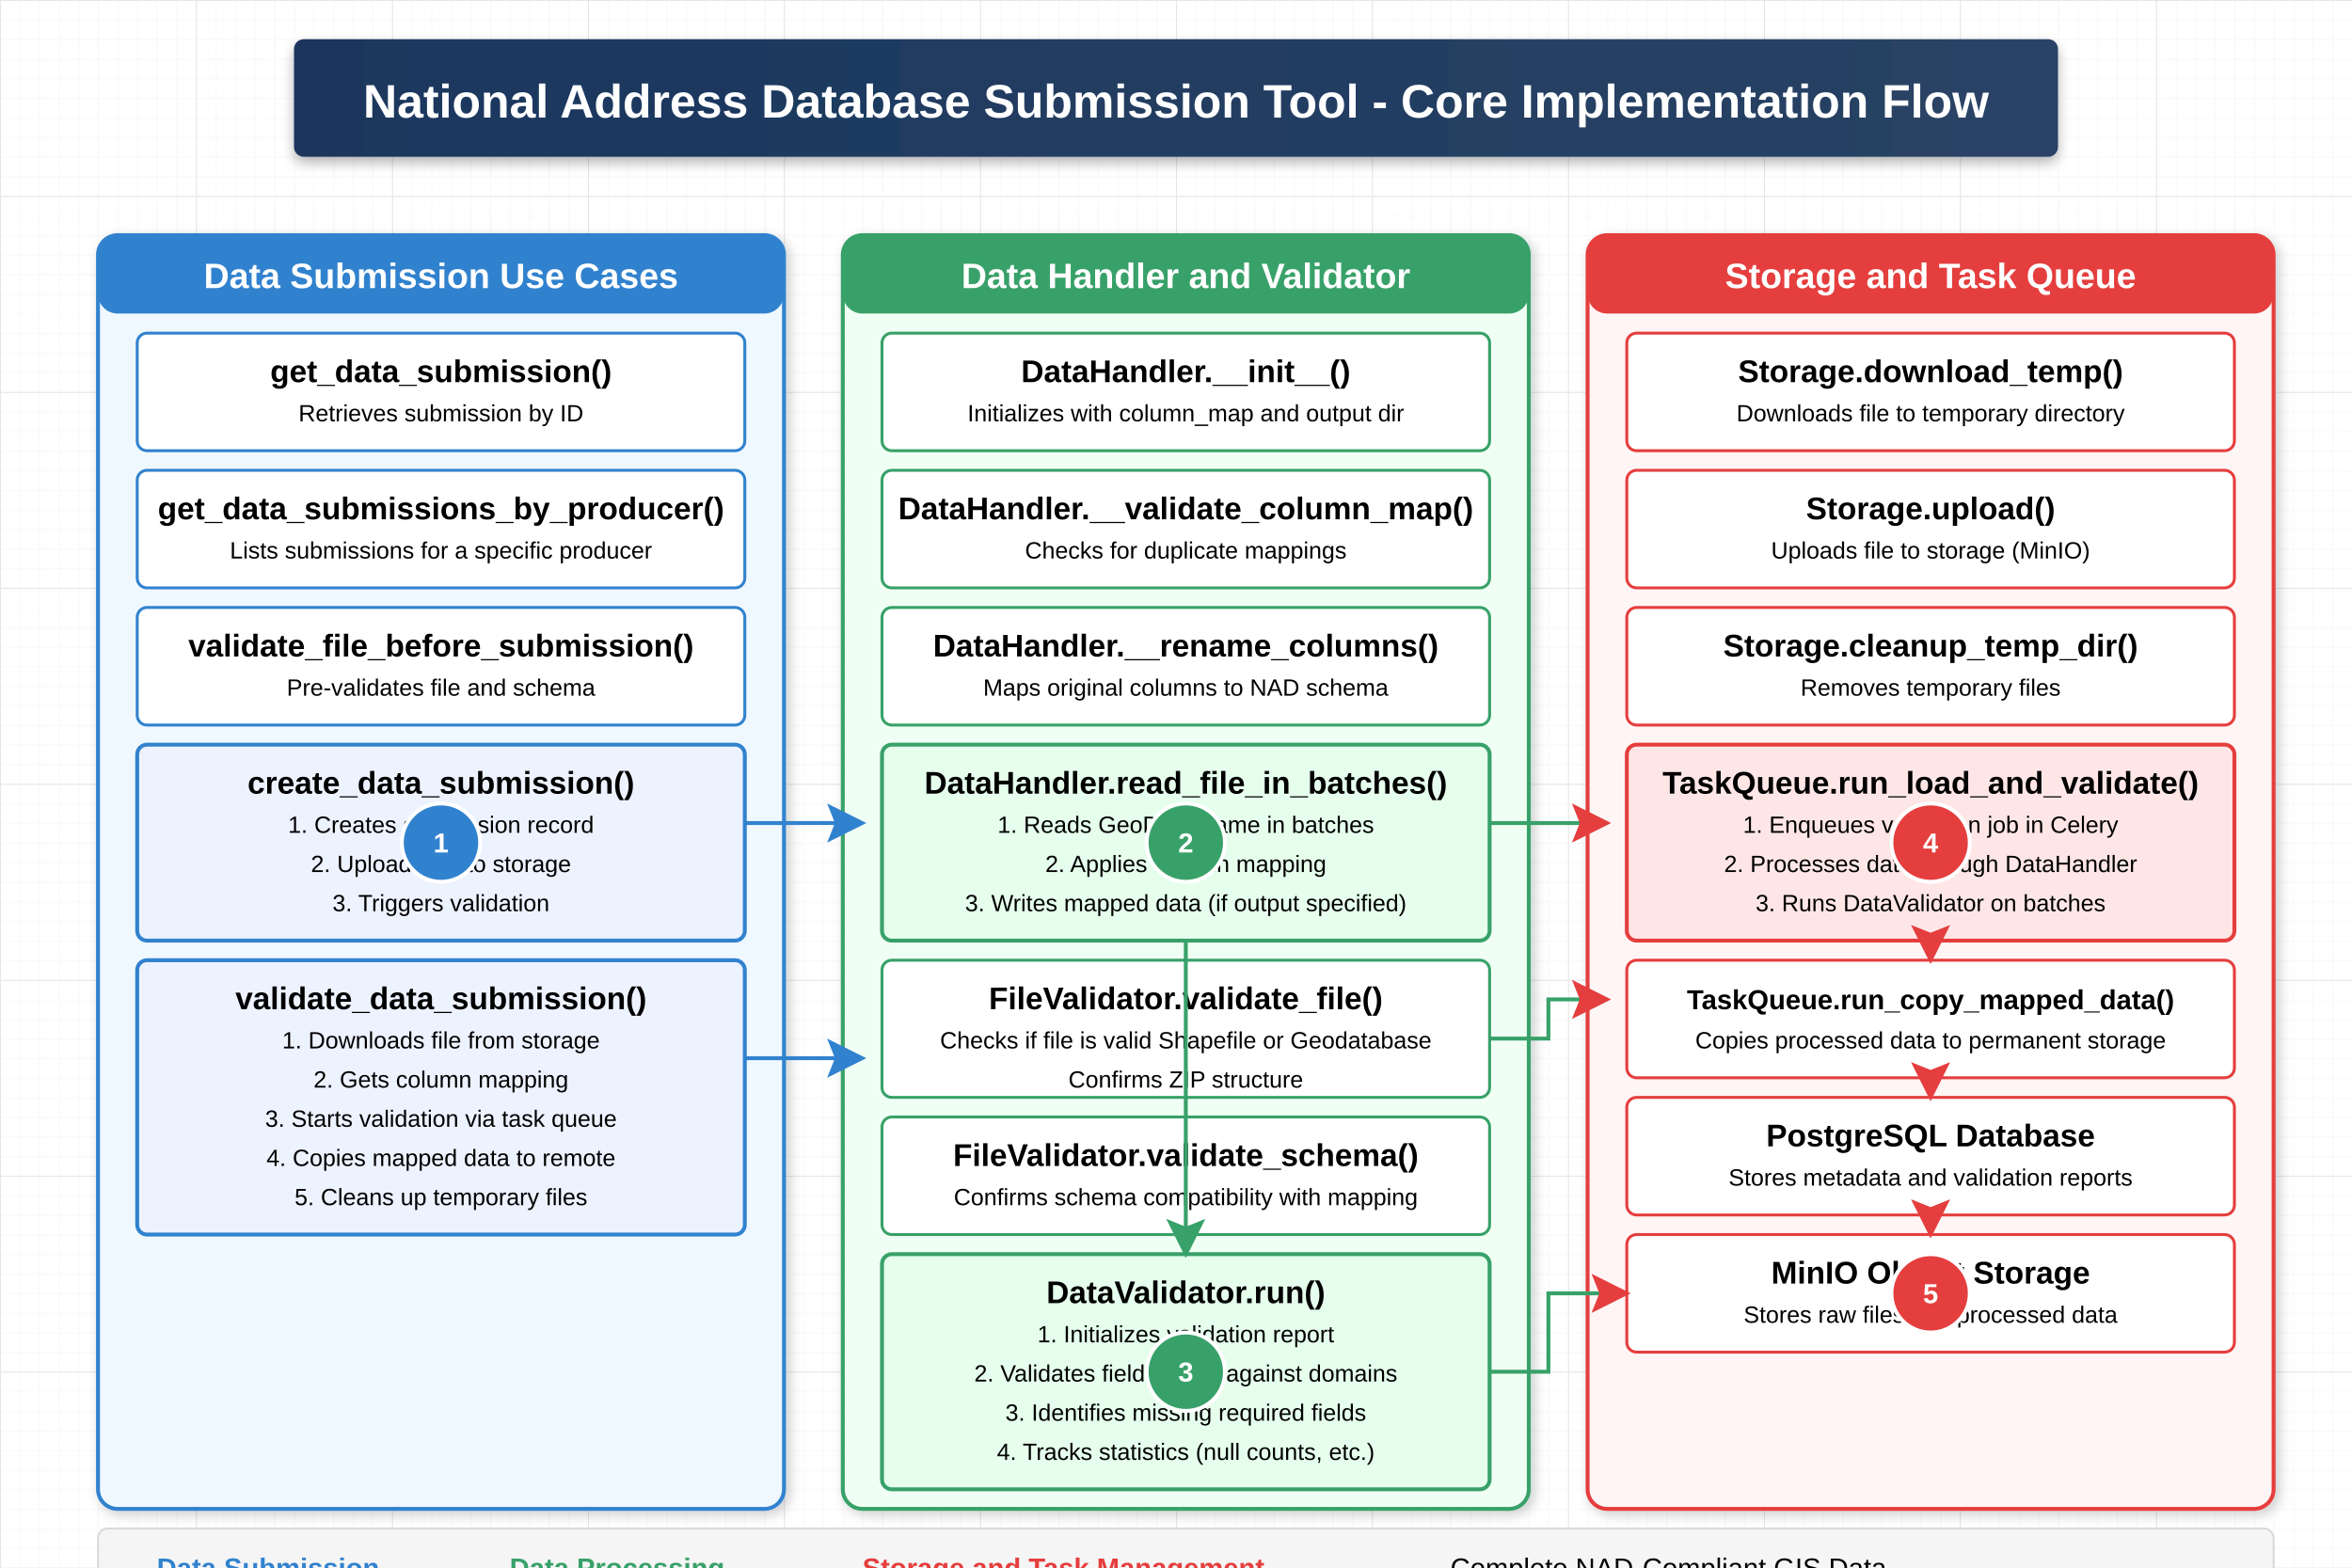
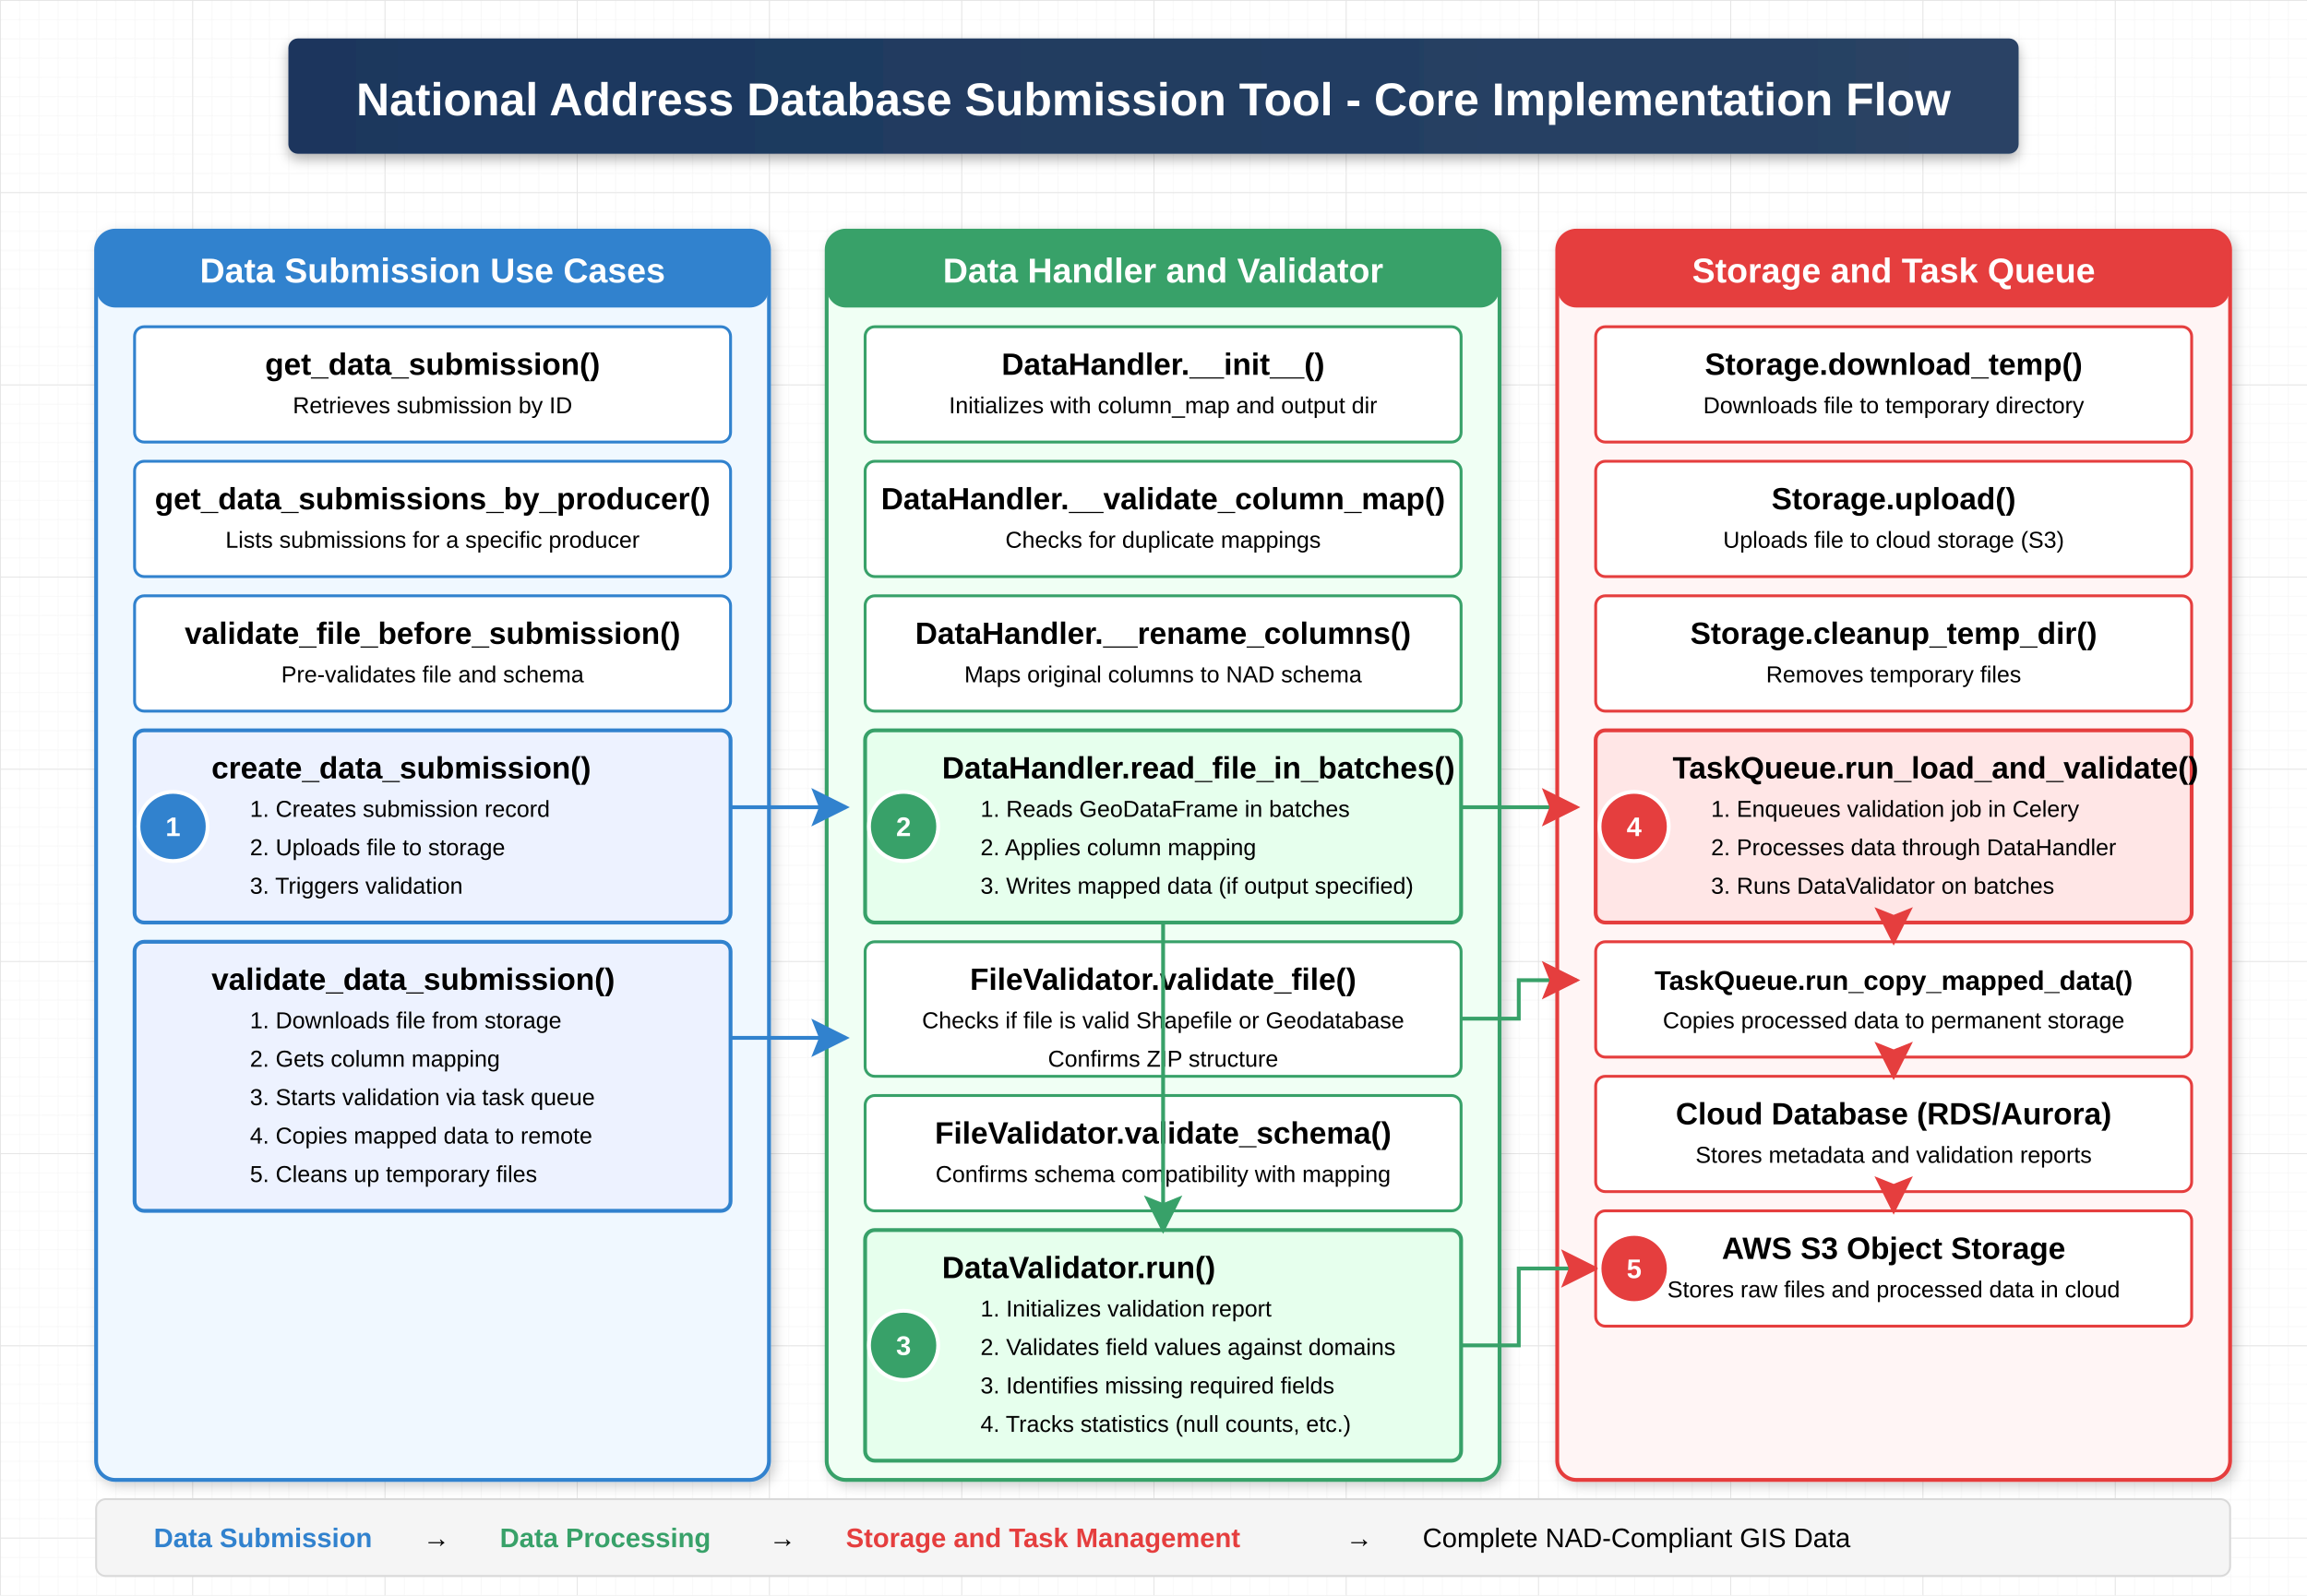
- <svg xmlns="http://www.w3.org/2000/svg" viewBox="0 0 1200 800">
+ <svg xmlns="http://www.w3.org/2000/svg" viewBox="0 0 1200 830">
  <defs>
    <pattern id="smallGrid" width="10" height="10" patternUnits="userSpaceOnUse">
      <path d="M 10 0 L 0 0 0 10" fill="none" stroke="#f0f0f0" stroke-width="0.5" />
    </pattern>
    <pattern id="grid" width="100" height="100" patternUnits="userSpaceOnUse">
      <rect width="100" height="100" fill="url(#smallGrid)" />
      <path d="M 100 0 L 0 0 0 100" fill="none" stroke="#e0e0e0" stroke-width="1" />
    </pattern>
    <linearGradient id="headerGradient" x1="0%" y1="0%" x2="100%" y2="0%">
      <stop offset="0%" style="stop-color:#1a365d;stop-opacity:1" />
      <stop offset="100%" style="stop-color:#2a4365;stop-opacity:1" />
    </linearGradient>
    <filter id="dropShadow" x="-20%" y="-20%" width="140%" height="140%">
      <feGaussianBlur in="SourceAlpha" stdDeviation="3" />
      <feOffset dx="2" dy="2" result="offsetblur" />
      <feComponentTransfer>
        <feFuncA type="linear" slope="0.2" />
      </feComponentTransfer>
      <feMerge>
        <feMergeNode />
        <feMergeNode in="SourceGraphic" />
      </feMerge>
    </filter>
  </defs>
-   <rect width="1200" height="800" fill="white" />
-   <rect width="1200" height="800" fill="url(#grid)" opacity="0.8" />
+   <rect width="1200" height="830" fill="white" />
+   <rect width="1200" height="830" fill="url(#grid)" opacity="0.8" />
  <rect x="150" y="20" width="900" height="60" rx="5" ry="5" fill="url(#headerGradient)" filter="drop-shadow(0px 3px 3px rgba(0, 0, 0, 0.3))" />
  <text x="600" y="60" font-family="Arial, sans-serif" font-size="24" font-weight="bold" fill="white" text-anchor="middle">National Address Database Submission Tool - Core Implementation Flow</text>
  <rect x="50" y="120" width="350" height="650" rx="10" ry="10" fill="#f0f8ff" stroke="#3182ce" stroke-width="2" filter="url(#dropShadow)" />
  <rect x="50" y="120" width="350" height="40" rx="10" ry="10" fill="#3182ce" />
  <text x="225" y="147" font-family="Arial, sans-serif" font-size="18" font-weight="bold" fill="white" text-anchor="middle">Data Submission Use Cases</text>
  <rect x="430" y="120" width="350" height="650" rx="10" ry="10" fill="#f0fff4" stroke="#38a169" stroke-width="2" filter="url(#dropShadow)" />
  <rect x="430" y="120" width="350" height="40" rx="10" ry="10" fill="#38a169" />
  <text x="605" y="147" font-family="Arial, sans-serif" font-size="18" font-weight="bold" fill="white" text-anchor="middle">Data Handler and Validator</text>
  <rect x="810" y="120" width="350" height="650" rx="10" ry="10" fill="#fff5f5" stroke="#e53e3e" stroke-width="2" filter="url(#dropShadow)" />
  <rect x="810" y="120" width="350" height="40" rx="10" ry="10" fill="#e53e3e" />
  <text x="985" y="147" font-family="Arial, sans-serif" font-size="18" font-weight="bold" fill="white" text-anchor="middle">Storage and Task Queue</text>
  <rect x="70" y="170" width="310" height="60" rx="5" ry="5" fill="white" stroke="#3182ce" stroke-width="1.5" />
  <text x="225" y="195" font-family="Arial, sans-serif" font-size="16" font-weight="bold" text-anchor="middle">get_data_submission()</text>
  <text x="225" y="215" font-family="Arial, sans-serif" font-size="12" text-anchor="middle">Retrieves submission by ID</text>
  <rect x="70" y="240" width="310" height="60" rx="5" ry="5" fill="white" stroke="#3182ce" stroke-width="1.5" />
  <text x="225" y="265" font-family="Arial, sans-serif" font-size="16" font-weight="bold" text-anchor="middle">get_data_submissions_by_producer()</text>
  <text x="225" y="285" font-family="Arial, sans-serif" font-size="12" text-anchor="middle">Lists submissions for a specific producer</text>
  <rect x="70" y="310" width="310" height="60" rx="5" ry="5" fill="white" stroke="#3182ce" stroke-width="1.5" />
  <text x="225" y="335" font-family="Arial, sans-serif" font-size="16" font-weight="bold" text-anchor="middle">validate_file_before_submission()</text>
  <text x="225" y="355" font-family="Arial, sans-serif" font-size="12" text-anchor="middle">Pre-validates file and schema</text>
  <rect x="70" y="380" width="310" height="100" rx="5" ry="5" fill="#edf2ff" stroke="#3182ce" stroke-width="2" />
-   <text x="225" y="405" font-family="Arial, sans-serif" font-size="16" font-weight="bold" text-anchor="middle">create_data_submission()</text>
-   <text x="225" y="425" font-family="Arial, sans-serif" font-size="12" text-anchor="middle">1. Creates submission record</text>
-   <text x="225" y="445" font-family="Arial, sans-serif" font-size="12" text-anchor="middle">2. Uploads file to storage</text>
-   <text x="225" y="465" font-family="Arial, sans-serif" font-size="12" text-anchor="middle">3. Triggers validation</text>
+   <text x="110" y="405" font-family="Arial, sans-serif" font-size="16" font-weight="bold" text-anchor="left">create_data_submission()</text>
+   <text x="130" y="425" font-family="Arial, sans-serif" font-size="12" text-anchor="left">1. Creates submission record</text>
+   <text x="130" y="445" font-family="Arial, sans-serif" font-size="12" text-anchor="left">2. Uploads file to storage</text>
+   <text x="130" y="465" font-family="Arial, sans-serif" font-size="12" text-anchor="left">3. Triggers validation</text>
  <rect x="70" y="490" width="310" height="140" rx="5" ry="5" fill="#edf2ff" stroke="#3182ce" stroke-width="2" />
-   <text x="225" y="515" font-family="Arial, sans-serif" font-size="16" font-weight="bold" text-anchor="middle">validate_data_submission()</text>
-   <text x="225" y="535" font-family="Arial, sans-serif" font-size="12" text-anchor="middle">1. Downloads file from storage</text>
-   <text x="225" y="555" font-family="Arial, sans-serif" font-size="12" text-anchor="middle">2. Gets column mapping</text>
-   <text x="225" y="575" font-family="Arial, sans-serif" font-size="12" text-anchor="middle">3. Starts validation via task queue</text>
-   <text x="225" y="595" font-family="Arial, sans-serif" font-size="12" text-anchor="middle">4. Copies mapped data to remote</text>
-   <text x="225" y="615" font-family="Arial, sans-serif" font-size="12" text-anchor="middle">5. Cleans up temporary files</text>
+   <text x="110" y="515" font-family="Arial, sans-serif" font-size="16" font-weight="bold" text-anchor="left">validate_data_submission()</text>
+   <text x="130" y="535" font-family="Arial, sans-serif" font-size="12" text-anchor="left">1. Downloads file from storage</text>
+   <text x="130" y="555" font-family="Arial, sans-serif" font-size="12" text-anchor="left">2. Gets column mapping</text>
+   <text x="130" y="575" font-family="Arial, sans-serif" font-size="12" text-anchor="left">3. Starts validation via task queue</text>
+   <text x="130" y="595" font-family="Arial, sans-serif" font-size="12" text-anchor="left">4. Copies mapped data to remote</text>
+   <text x="130" y="615" font-family="Arial, sans-serif" font-size="12" text-anchor="left">5. Cleans up temporary files</text>
  <rect x="450" y="170" width="310" height="60" rx="5" ry="5" fill="white" stroke="#38a169" stroke-width="1.5" />
  <text x="605" y="195" font-family="Arial, sans-serif" font-size="16" font-weight="bold" text-anchor="middle">DataHandler.__init__()</text>
  <text x="605" y="215" font-family="Arial, sans-serif" font-size="12" text-anchor="middle">Initializes with column_map and output dir</text>
  <rect x="450" y="240" width="310" height="60" rx="5" ry="5" fill="white" stroke="#38a169" stroke-width="1.5" />
  <text x="605" y="265" font-family="Arial, sans-serif" font-size="16" font-weight="bold" text-anchor="middle">DataHandler.__validate_column_map()</text>
  <text x="605" y="285" font-family="Arial, sans-serif" font-size="12" text-anchor="middle">Checks for duplicate mappings</text>
  <rect x="450" y="310" width="310" height="60" rx="5" ry="5" fill="white" stroke="#38a169" stroke-width="1.5" />
  <text x="605" y="335" font-family="Arial, sans-serif" font-size="16" font-weight="bold" text-anchor="middle">DataHandler.__rename_columns()</text>
  <text x="605" y="355" font-family="Arial, sans-serif" font-size="12" text-anchor="middle">Maps original columns to NAD schema</text>
  <rect x="450" y="380" width="310" height="100" rx="5" ry="5" fill="#e6ffed" stroke="#38a169" stroke-width="2" />
-   <text x="605" y="405" font-family="Arial, sans-serif" font-size="16" font-weight="bold" text-anchor="middle">DataHandler.read_file_in_batches()</text>
-   <text x="605" y="425" font-family="Arial, sans-serif" font-size="12" text-anchor="middle">1. Reads GeoDataFrame in batches</text>
-   <text x="605" y="445" font-family="Arial, sans-serif" font-size="12" text-anchor="middle">2. Applies column mapping</text>
-   <text x="605" y="465" font-family="Arial, sans-serif" font-size="12" text-anchor="middle">3. Writes mapped data (if output specified)</text>
+   <text x="490" y="405" font-family="Arial, sans-serif" font-size="16" font-weight="bold" text-anchor="left">DataHandler.read_file_in_batches()</text>
+   <text x="510" y="425" font-family="Arial, sans-serif" font-size="12" text-anchor="left">1. Reads GeoDataFrame in batches</text>
+   <text x="510" y="445" font-family="Arial, sans-serif" font-size="12" text-anchor="left">2. Applies column mapping</text>
+   <text x="510" y="465" font-family="Arial, sans-serif" font-size="12" text-anchor="left">3. Writes mapped data (if output specified)</text>
  <rect x="450" y="490" width="310" height="70" rx="5" ry="5" fill="white" stroke="#38a169" stroke-width="1.5" />
  <text x="605" y="515" font-family="Arial, sans-serif" font-size="16" font-weight="bold" text-anchor="middle">FileValidator.validate_file()</text>
  <text x="605" y="535" font-family="Arial, sans-serif" font-size="12" text-anchor="middle">Checks if file is valid Shapefile or Geodatabase</text>
  <text x="605" y="555" font-family="Arial, sans-serif" font-size="12" text-anchor="middle">Confirms ZIP structure</text>
  <rect x="450" y="570" width="310" height="60" rx="5" ry="5" fill="white" stroke="#38a169" stroke-width="1.5" />
  <text x="605" y="595" font-family="Arial, sans-serif" font-size="16" font-weight="bold" text-anchor="middle">FileValidator.validate_schema()</text>
  <text x="605" y="615" font-family="Arial, sans-serif" font-size="12" text-anchor="middle">Confirms schema compatibility with mapping</text>
  <rect x="450" y="640" width="310" height="120" rx="5" ry="5" fill="#e6ffed" stroke="#38a169" stroke-width="2" />
-   <text x="605" y="665" font-family="Arial, sans-serif" font-size="16" font-weight="bold" text-anchor="middle">DataValidator.run()</text>
-   <text x="605" y="685" font-family="Arial, sans-serif" font-size="12" text-anchor="middle">1. Initializes validation report</text>
-   <text x="605" y="705" font-family="Arial, sans-serif" font-size="12" text-anchor="middle">2. Validates field values against domains</text>
-   <text x="605" y="725" font-family="Arial, sans-serif" font-size="12" text-anchor="middle">3. Identifies missing required fields</text>
-   <text x="605" y="745" font-family="Arial, sans-serif" font-size="12" text-anchor="middle">4. Tracks statistics (null counts, etc.)</text>
+   <text x="490" y="665" font-family="Arial, sans-serif" font-size="16" font-weight="bold" text-anchor="left">DataValidator.run()</text>
+   <text x="510" y="685" font-family="Arial, sans-serif" font-size="12" text-anchor="left">1. Initializes validation report</text>
+   <text x="510" y="705" font-family="Arial, sans-serif" font-size="12" text-anchor="left">2. Validates field values against domains</text>
+   <text x="510" y="725" font-family="Arial, sans-serif" font-size="12" text-anchor="left">3. Identifies missing required fields</text>
+   <text x="510" y="745" font-family="Arial, sans-serif" font-size="12" text-anchor="left">4. Tracks statistics (null counts, etc.)</text>
  <rect x="830" y="170" width="310" height="60" rx="5" ry="5" fill="white" stroke="#e53e3e" stroke-width="1.5" />
  <text x="985" y="195" font-family="Arial, sans-serif" font-size="16" font-weight="bold" text-anchor="middle">Storage.download_temp()</text>
  <text x="985" y="215" font-family="Arial, sans-serif" font-size="12" text-anchor="middle">Downloads file to temporary directory</text>
  <rect x="830" y="240" width="310" height="60" rx="5" ry="5" fill="white" stroke="#e53e3e" stroke-width="1.5" />
  <text x="985" y="265" font-family="Arial, sans-serif" font-size="16" font-weight="bold" text-anchor="middle">Storage.upload()</text>
-   <text x="985" y="285" font-family="Arial, sans-serif" font-size="12" text-anchor="middle">Uploads file to storage (MinIO)</text>
+   <text x="985" y="285" font-family="Arial, sans-serif" font-size="12" text-anchor="middle">Uploads file to cloud storage (S3)</text>
  <rect x="830" y="310" width="310" height="60" rx="5" ry="5" fill="white" stroke="#e53e3e" stroke-width="1.5" />
  <text x="985" y="335" font-family="Arial, sans-serif" font-size="16" font-weight="bold" text-anchor="middle">Storage.cleanup_temp_dir()</text>
  <text x="985" y="355" font-family="Arial, sans-serif" font-size="12" text-anchor="middle">Removes temporary files</text>
  <rect x="830" y="380" width="310" height="100" rx="5" ry="5" fill="#ffe6e6" stroke="#e53e3e" stroke-width="2" />
-   <text x="985" y="405" font-family="Arial, sans-serif" font-size="16" font-weight="bold" text-anchor="middle">TaskQueue.run_load_and_validate()</text>
-   <text x="985" y="425" font-family="Arial, sans-serif" font-size="12" text-anchor="middle">1. Enqueues validation job in Celery</text>
-   <text x="985" y="445" font-family="Arial, sans-serif" font-size="12" text-anchor="middle">2. Processes data through DataHandler</text>
-   <text x="985" y="465" font-family="Arial, sans-serif" font-size="12" text-anchor="middle">3. Runs DataValidator on batches</text>
+   <text x="870" y="405" font-family="Arial, sans-serif" font-size="16" font-weight="bold" text-anchor="left">TaskQueue.run_load_and_validate()</text>
+   <text x="890" y="425" font-family="Arial, sans-serif" font-size="12" text-anchor="left">1. Enqueues validation job in Celery</text>
+   <text x="890" y="445" font-family="Arial, sans-serif" font-size="12" text-anchor="left">2. Processes data through DataHandler</text>
+   <text x="890" y="465" font-family="Arial, sans-serif" font-size="12" text-anchor="left">3. Runs DataValidator on batches</text>
  <rect x="830" y="490" width="310" height="60" rx="5" ry="5" fill="white" stroke="#e53e3e" stroke-width="1.5" />
  <text x="985" y="515" font-family="Arial, sans-serif" font-size="14" font-weight="bold" text-anchor="middle">TaskQueue.run_copy_mapped_data()</text>
  <text x="985" y="535" font-family="Arial, sans-serif" font-size="12" text-anchor="middle">Copies processed data to permanent storage</text>
  <rect x="830" y="560" width="310" height="60" rx="5" ry="5" fill="white" stroke="#e53e3e" stroke-width="1.5" />
-   <text x="985" y="585" font-family="Arial, sans-serif" font-size="16" font-weight="bold" text-anchor="middle">PostgreSQL Database</text>
+   <text x="985" y="585" font-family="Arial, sans-serif" font-size="16" font-weight="bold" text-anchor="middle">Cloud Database (RDS/Aurora)</text>
  <text x="985" y="605" font-family="Arial, sans-serif" font-size="12" text-anchor="middle">Stores metadata and validation reports</text>
  <rect x="830" y="630" width="310" height="60" rx="5" ry="5" fill="white" stroke="#e53e3e" stroke-width="1.5" />
-   <text x="985" y="655" font-family="Arial, sans-serif" font-size="16" font-weight="bold" text-anchor="middle">MinIO Object Storage</text>
-   <text x="985" y="675" font-family="Arial, sans-serif" font-size="12" text-anchor="middle">Stores raw files and processed data</text>
+   <text x="985" y="655" font-family="Arial, sans-serif" font-size="16" font-weight="bold" text-anchor="middle">AWS S3 Object Storage</text>
+   <text x="985" y="675" font-family="Arial, sans-serif" font-size="12" text-anchor="middle">Stores raw files and processed data in cloud</text>
  <path d="M 380 420 L 440 420" stroke="#3182ce" stroke-width="2" fill="none" marker-end="url(#arrowBlue)" />
  <path d="M 380 540 L 440 540" stroke="#3182ce" stroke-width="2" fill="none" marker-end="url(#arrowBlue)" />
  <path d="M 760 420 L 820 420" stroke="#38a169" stroke-width="2" fill="none" marker-end="url(#arrowRed)" />
  <path d="M 760 700 L 790 700 L 790 660 L 830 660" stroke="#38a169" stroke-width="2" fill="none" marker-end="url(#arrowRed)" />
  <path d="M 760 530 L 790 530 L 790 510 L 820 510" stroke="#38a169" stroke-width="2" fill="none" marker-end="url(#arrowRed)" />
  <path d="M 985 480 L 985 490" stroke="#e53e3e" stroke-width="2" fill="none" marker-end="url(#arrowRed)" />
  <path d="M 985 550 L 985 560" stroke="#e53e3e" stroke-width="2" fill="none" marker-end="url(#arrowRed)" />
  <path d="M 985 620 L 985 630" stroke="#e53e3e" stroke-width="2" fill="none" marker-end="url(#arrowRed)" />
  <path d="M 605 480 L 605 640" stroke="#38a169" stroke-width="2" fill="none" marker-end="url(#arrowGreen)" />
  <defs>
    <marker id="arrowBlue" markerWidth="10" markerHeight="10" refX="9" refY="5" orient="auto">
      <path d="M0,0 L10,5 L0,10 L2,5 Z" fill="#3182ce" />
    </marker>
    <marker id="arrowGreen" markerWidth="10" markerHeight="10" refX="9" refY="5" orient="auto">
      <path d="M0,0 L10,5 L0,10 L2,5 Z" fill="#38a169" />
    </marker>
    <marker id="arrowRed" markerWidth="10" markerHeight="10" refX="9" refY="5" orient="auto">
      <path d="M0,0 L10,5 L0,10 L2,5 Z" fill="#e53e3e" />
    </marker>
  </defs>
-   <circle cx="225" cy="430" r="20" fill="#3182ce" stroke="white" stroke-width="2" />
-   <text x="225" y="435" font-family="Arial, sans-serif" font-size="14" font-weight="bold" fill="white" text-anchor="middle">1</text>
-   <circle cx="605" cy="430" r="20" fill="#38a169" stroke="white" stroke-width="2" />
-   <text x="605" y="435" font-family="Arial, sans-serif" font-size="14" font-weight="bold" fill="white" text-anchor="middle">2</text>
-   <circle cx="605" cy="700" r="20" fill="#38a169" stroke="white" stroke-width="2" />
-   <text x="605" y="705" font-family="Arial, sans-serif" font-size="14" font-weight="bold" fill="white" text-anchor="middle">3</text>
-   <circle cx="985" cy="430" r="20" fill="#e53e3e" stroke="white" stroke-width="2" />
-   <text x="985" y="435" font-family="Arial, sans-serif" font-size="14" font-weight="bold" fill="white" text-anchor="middle">4</text>
-   <circle cx="985" cy="660" r="20" fill="#e53e3e" stroke="white" stroke-width="2" />
-   <text x="985" y="665" font-family="Arial, sans-serif" font-size="14" font-weight="bold" fill="white" text-anchor="middle">5</text>
+   <circle cx="90" cy="430" r="18" fill="#3182ce" stroke="white" stroke-width="2" />
+   <text x="90" y="435" font-family="Arial, sans-serif" font-size="14" font-weight="bold" fill="white" text-anchor="middle">1</text>
+   <circle cx="470" cy="430" r="18" fill="#38a169" stroke="white" stroke-width="2" />
+   <text x="470" y="435" font-family="Arial, sans-serif" font-size="14" font-weight="bold" fill="white" text-anchor="middle">2</text>
+   <circle cx="470" cy="700" r="18" fill="#38a169" stroke="white" stroke-width="2" />
+   <text x="470" y="705" font-family="Arial, sans-serif" font-size="14" font-weight="bold" fill="white" text-anchor="middle">3</text>
+   <circle cx="850" cy="430" r="18" fill="#e53e3e" stroke="white" stroke-width="2" />
+   <text x="850" y="435" font-family="Arial, sans-serif" font-size="14" font-weight="bold" fill="white" text-anchor="middle">4</text>
+   <circle cx="850" cy="660" r="18" fill="#e53e3e" stroke="white" stroke-width="2" />
+   <text x="850" y="665" font-family="Arial, sans-serif" font-size="14" font-weight="bold" fill="white" text-anchor="middle">5</text>
  <rect x="50" y="780" width="1110" height="40" rx="5" ry="5" fill="#f5f5f5" stroke="#d9d9d9" stroke-width="1" />
  <text x="80" y="805" font-family="Arial, sans-serif" font-size="14" font-weight="bold" fill="#3182ce">Data Submission</text>
  <text x="220" y="805" font-family="Arial, sans-serif" font-size="14">→</text>
  <text x="260" y="805" font-family="Arial, sans-serif" font-size="14" font-weight="bold" fill="#38a169">Data Processing</text>
  <text x="400" y="805" font-family="Arial, sans-serif" font-size="14">→</text>
  <text x="440" y="805" font-family="Arial, sans-serif" font-size="14" font-weight="bold" fill="#e53e3e">Storage and Task Management</text>
  <text x="700" y="805" font-family="Arial, sans-serif" font-size="14">→</text>
  <text x="740" y="805" font-family="Arial, sans-serif" font-size="14">Complete NAD-Compliant GIS Data</text>
</svg>
